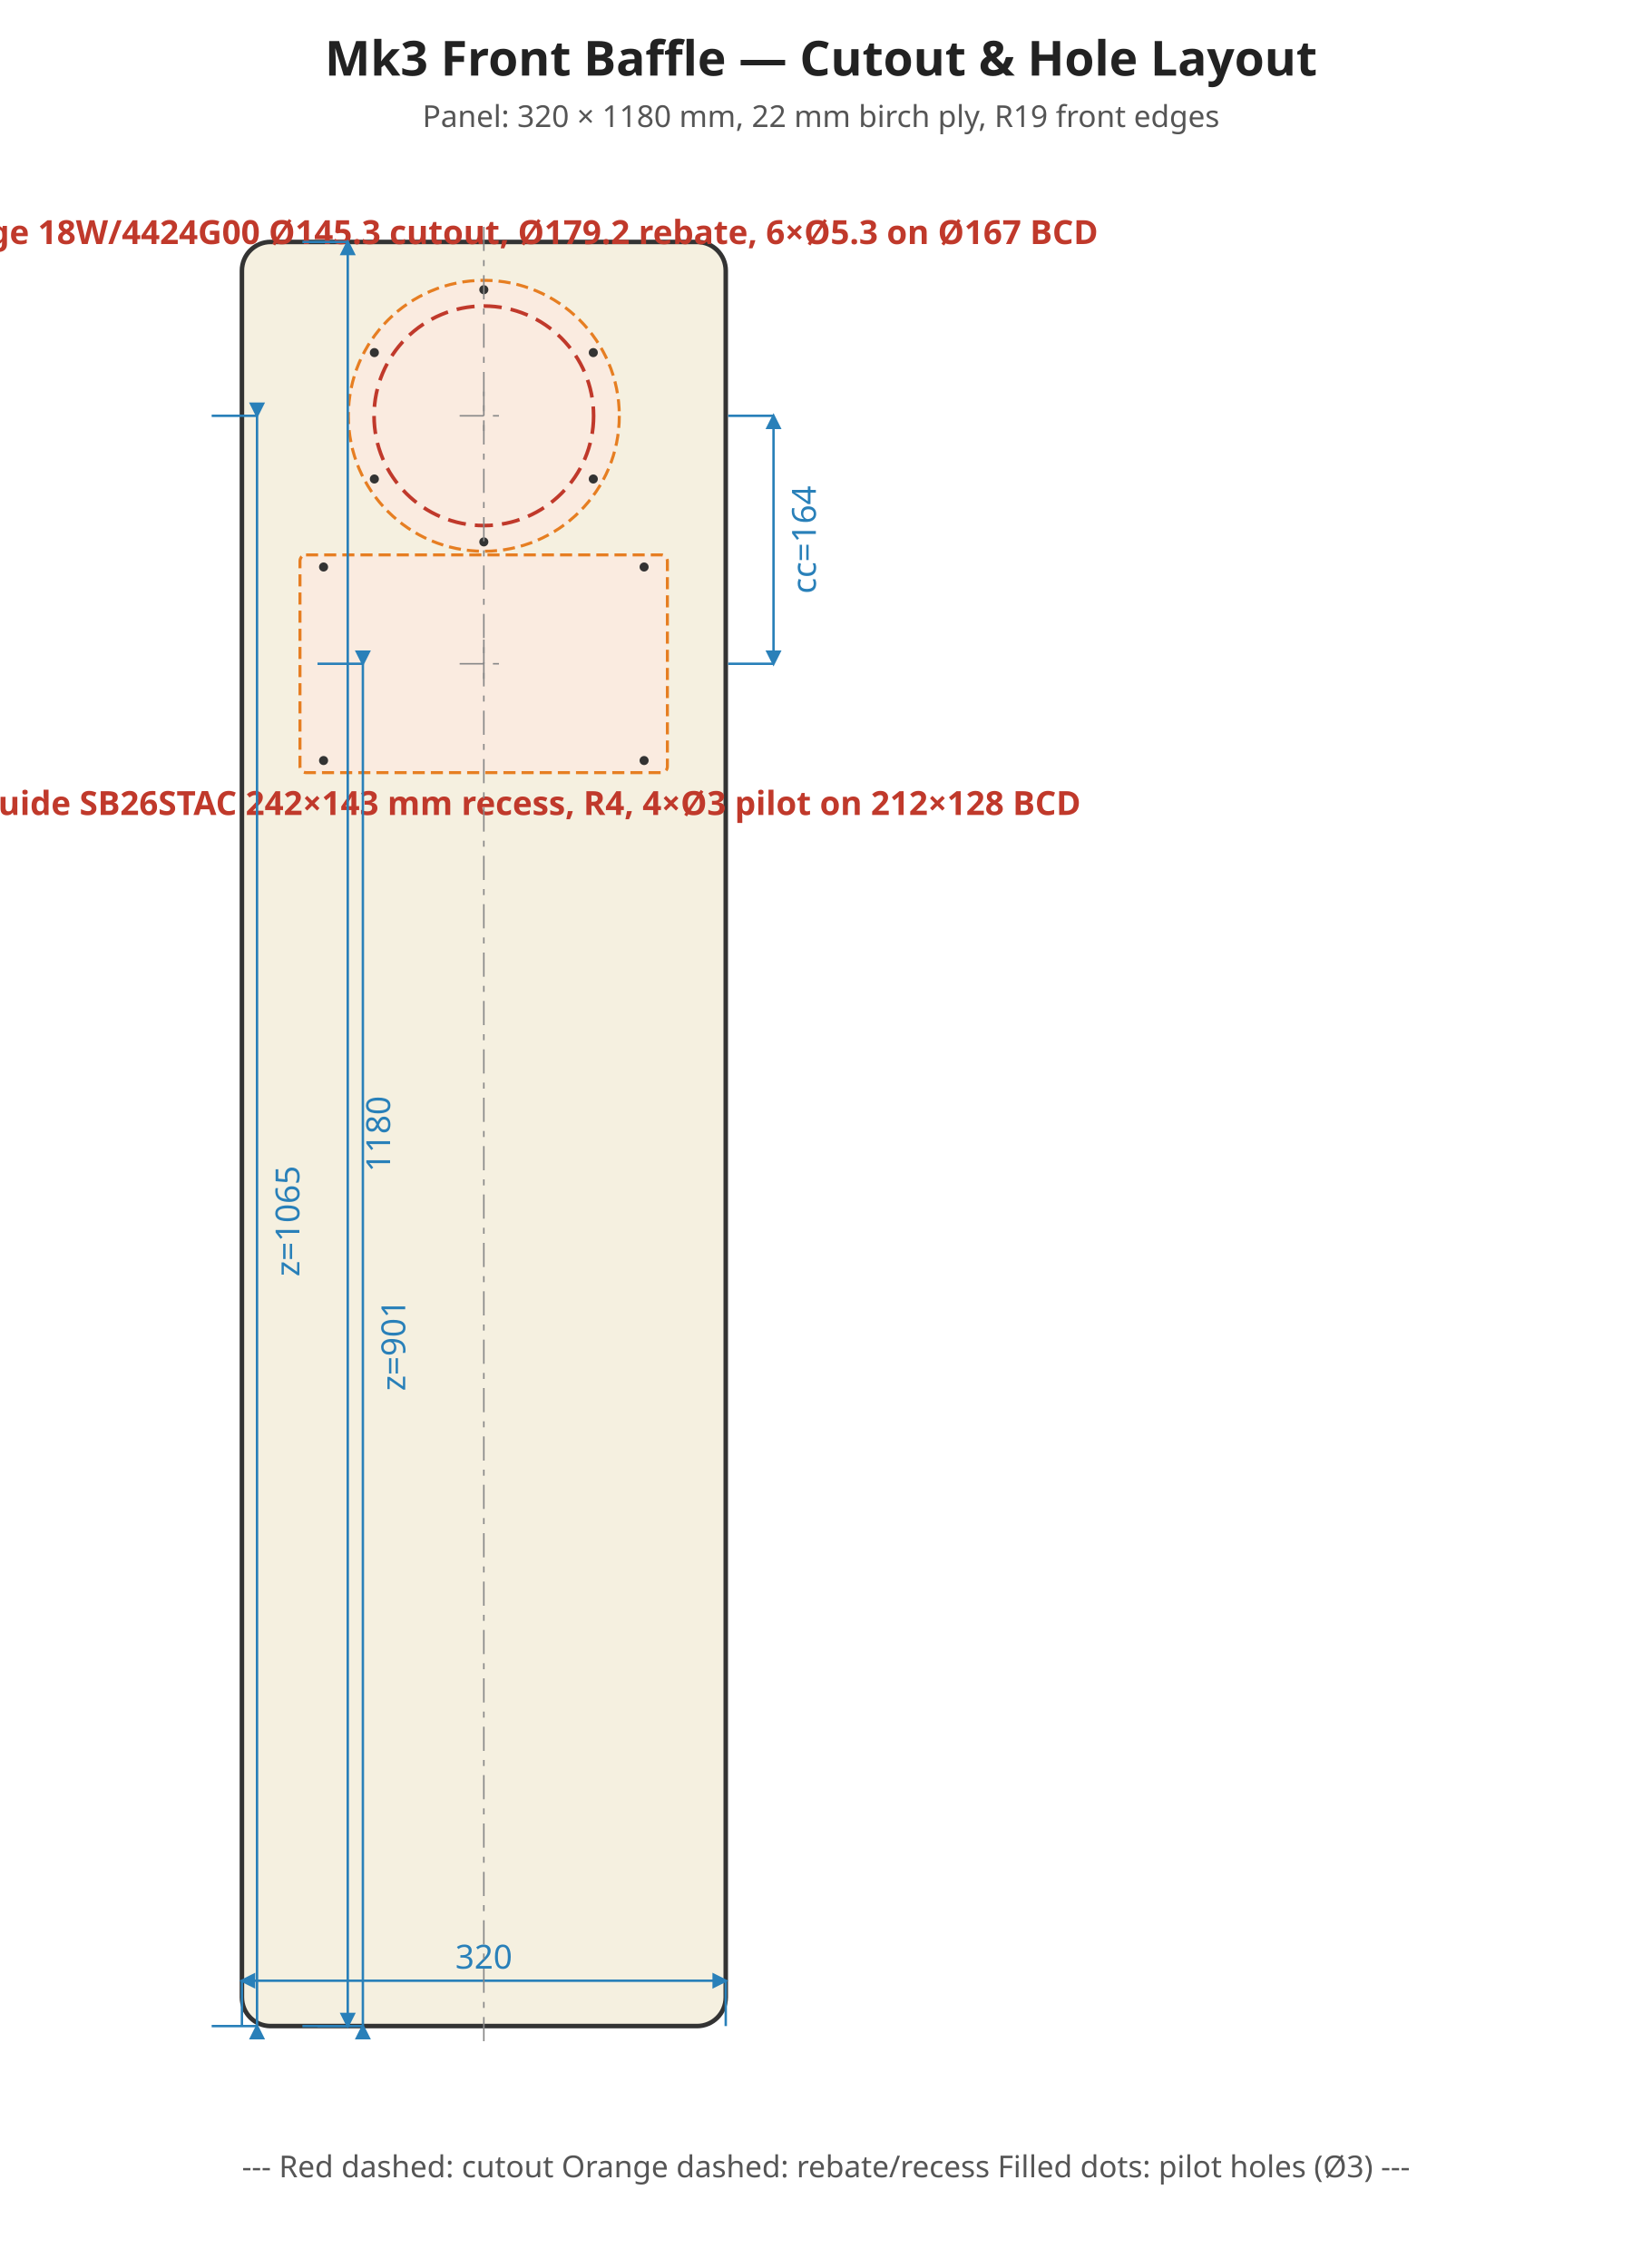
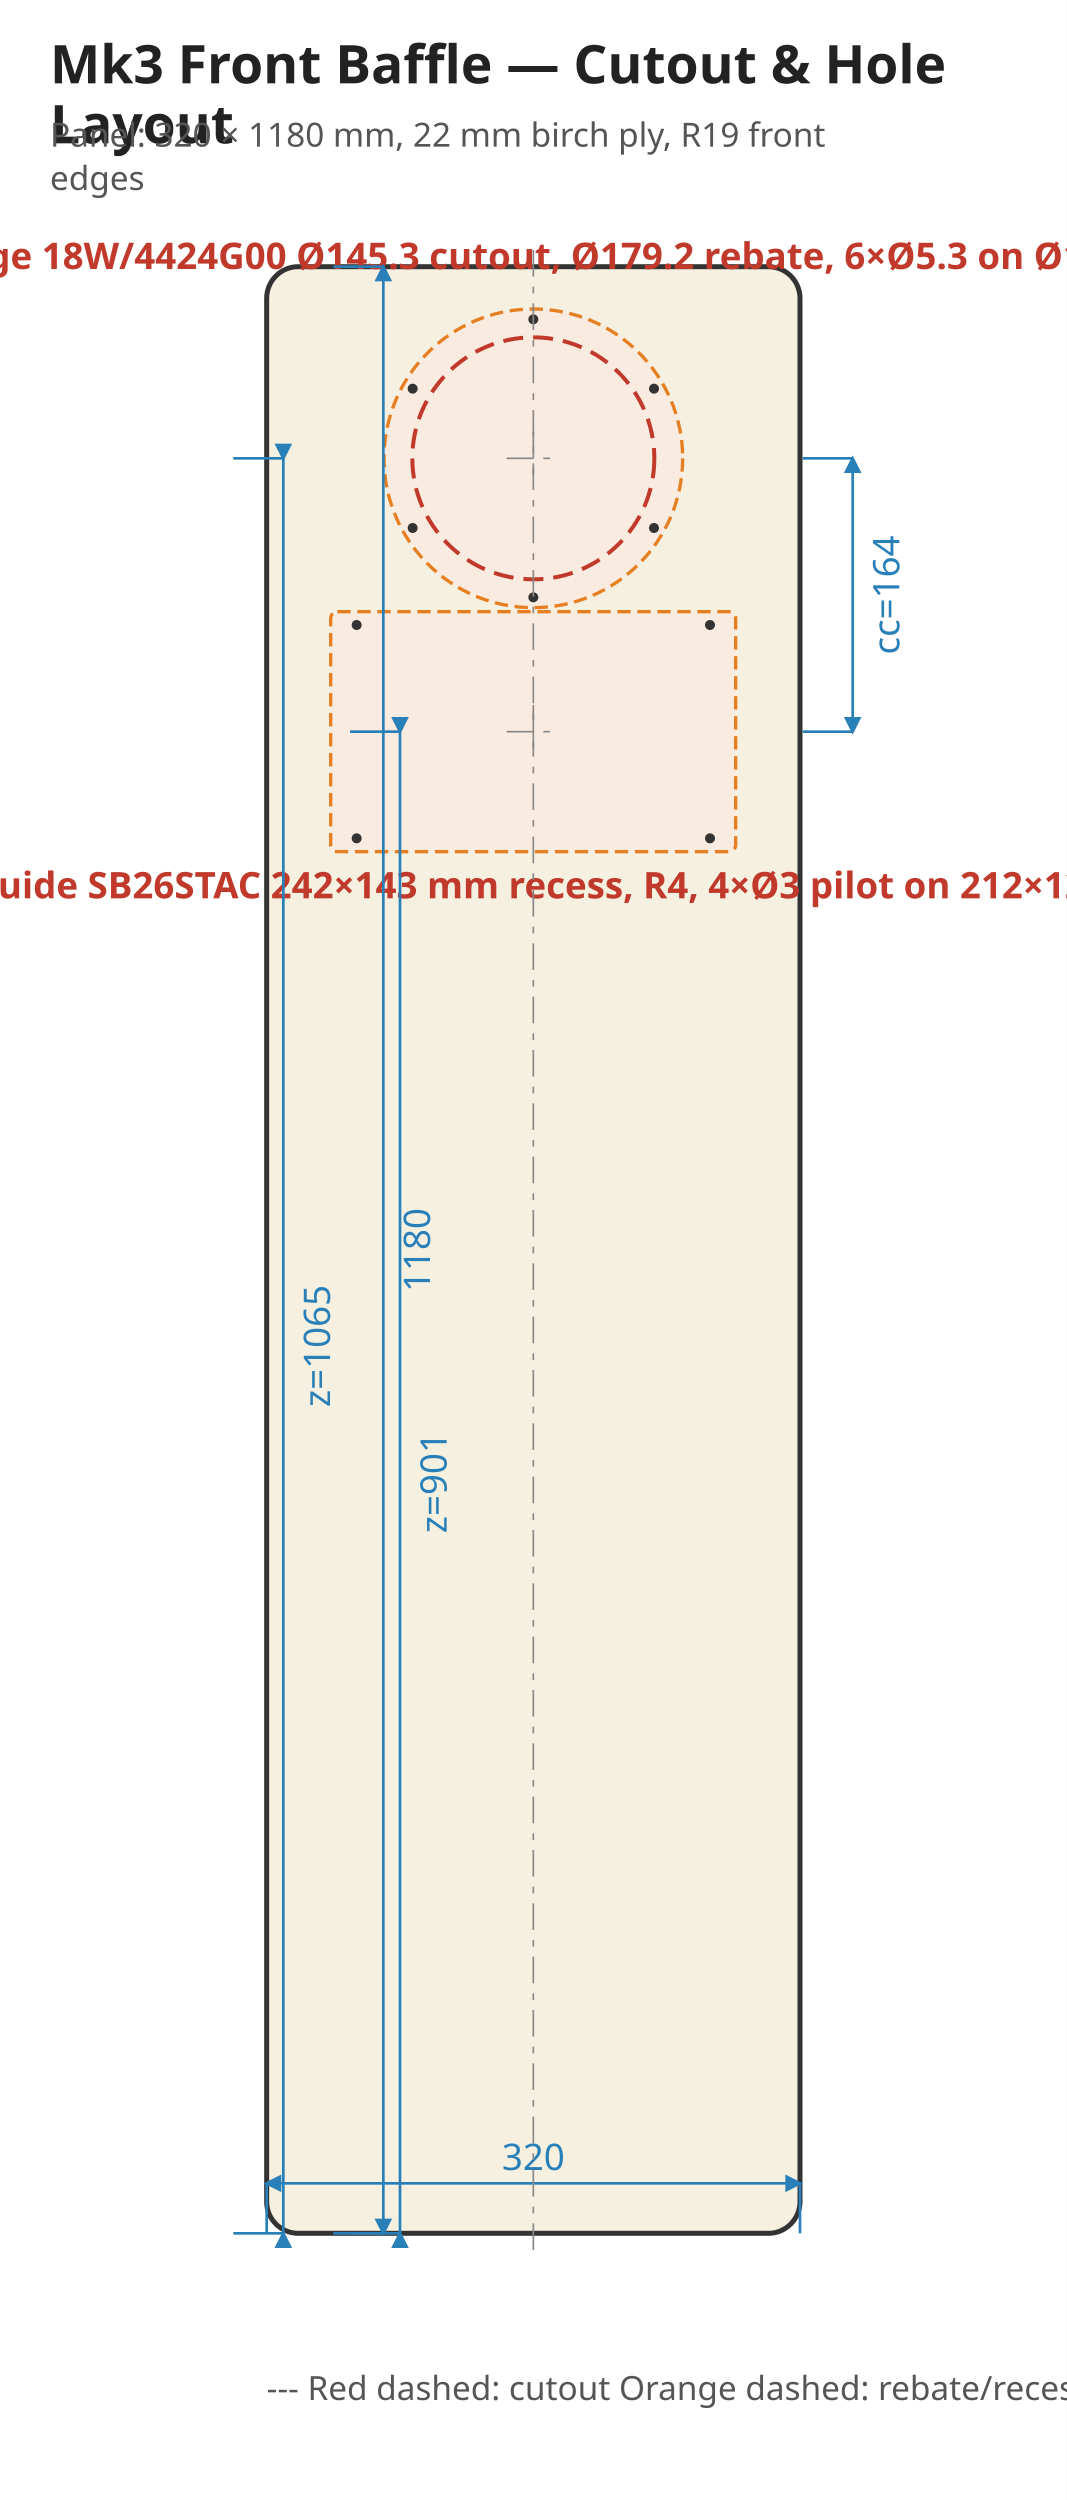
- <svg xmlns="http://www.w3.org/2000/svg" width="543" height="750.0" viewBox="0 0 543 750.0">
+ <svg xmlns="http://www.w3.org/2000/svg" width="320.0" height="750.0" viewBox="0 0 320.0 750.0">
  <style>.panel { fill: #f5f0e0; stroke: #333; stroke-width: 1.5; }
.cutout { fill: none; stroke: #c0392b; stroke-width: 1.2; stroke-dasharray: 6,3; }
.rebate { fill: #faebe0; stroke: #e67e22; stroke-width: 1.0; stroke-dasharray: 4,2; }
.pilot { fill: #333; }
.dim-line { stroke: #2980b9; stroke-width: 0.8; fill: none; }
.dim-text { fill: #2980b9; font-family: sans-serif; font-size: 11px; text-anchor: middle; }
.dim-text-v { fill: #2980b9; font-family: sans-serif; font-size: 11px; text-anchor: middle; }
.label { fill: #333; font-family: sans-serif; font-size: 12px; text-anchor: middle; font-weight: bold; }
.label-sm { fill: #555; font-family: sans-serif; font-size: 10px; text-anchor: middle; }
.label-driver { fill: #c0392b; font-family: sans-serif; font-size: 11px; text-anchor: middle; font-weight: bold; }
- .title-text { fill: #222; font-family: sans-serif; font-size: 16px; font-weight: bold; text-anchor: middle; }
- .subtitle { fill: #555; font-family: sans-serif; font-size: 10px; text-anchor: middle; }
+ .title-text { fill: #222; font-family: sans-serif; font-size: 16px; font-weight: bold; }
+ .subtitle { fill: #555; font-family: sans-serif; font-size: 10px; }
.note { fill: #555; font-family: sans-serif; font-size: 10px; }
.arrow { stroke: #2980b9; stroke-width: 0.8; fill: #2980b9; }
.center-line { stroke: #888; stroke-width: 0.5; stroke-dasharray: 8,3,2,3; }
</style>
-   <rect width="543" height="750.0" fill="white" />
+   <rect width="320.0" height="750.0" fill="white" />
  <rect x="80.0" y="80.0" width="160.0" height="590.0" rx="9.5" ry="9.5" class="panel" />
-   <text x="271.5" y="25.0" class="title-text">Mk3 Front Baffle — Cutout &amp; Hole Layout</text>
-   <text x="271.5" y="42.0" class="subtitle">Panel: 320 × 1180 mm, 22 mm birch ply, R19 front edges</text>
+   <text x="15.0" y="25.0" class="title-text">Mk3 Front Baffle — Cutout &amp; Hole</text>
+   <text x="15.0" y="43.0" class="title-text">Layout</text>
+   <text x="15.0" y="44.0" class="subtitle">Panel: 320 × 1180 mm, 22 mm birch ply, R19 front</text>
+   <text x="15.0" y="57.0" class="subtitle">edges</text>
  <circle cx="160.0" cy="137.5" r="44.8" class="rebate" />
  <circle cx="160.0" cy="137.5" r="36.3" class="cutout" />
  <line x1="152.0" y1="137.5" x2="168.0" y2="137.5" class="center-line" />
  <line x1="160.0" y1="129.5" x2="160.0" y2="145.5" class="center-line" />
  <circle cx="196.2" cy="158.4" r="1.5" class="pilot" />
  <circle cx="160.0" cy="179.2" r="1.5" class="pilot" />
  <circle cx="123.8" cy="158.4" r="1.5" class="pilot" />
  <circle cx="123.8" cy="116.6" r="1.5" class="pilot" />
  <circle cx="160.0" cy="95.8" r="1.5" class="pilot" />
  <circle cx="196.2" cy="116.6" r="1.5" class="pilot" />
  <text x="160.0" y="80.7" class="label-driver">Midrange 18W/4424G00  Ø145.3 cutout, Ø179.2 rebate, 6×Ø5.3 on Ø167 BCD</text>
  <rect x="99.2" y="183.5" width="121.5" height="72.0" rx="2.0" ry="2.0" class="rebate" />
  <circle cx="107.0" cy="187.5" r="1.5" class="pilot" />
  <circle cx="107.0" cy="251.5" r="1.5" class="pilot" />
  <circle cx="213.0" cy="187.5" r="1.5" class="pilot" />
  <circle cx="213.0" cy="251.5" r="1.5" class="pilot" />
  <line x1="152.0" y1="219.5" x2="168.0" y2="219.5" class="center-line" />
  <line x1="160.0" y1="211.5" x2="160.0" y2="227.5" class="center-line" />
  <text x="160.0" y="269.5" class="label-driver">Waveguide SB26STAC  242×143 mm recess, R4, 4×Ø3 pilot on 212×128 BCD</text>
  <line x1="80.0" y1="670.0" x2="80.0" y2="655.0" class="dim-line" />
  <line x1="240.0" y1="670.0" x2="240.0" y2="655.0" class="dim-line" />
  <line x1="80.0" y1="655.0" x2="240.0" y2="655.0" class="dim-line" />
  <polygon points="80.0,655.0 84.0,653.0 84.0,657.0" class="arrow" />
  <polygon points="240.0,655.0 236.0,653.0 236.0,657.0" class="arrow" />
  <text x="160.0" y="651.0" class="dim-text">320</text>
  <line x1="100.0" y1="80.0" x2="115.0" y2="80.0" class="dim-line" />
  <line x1="100.0" y1="670.0" x2="115.0" y2="670.0" class="dim-line" />
  <line x1="115.0" y1="80.0" x2="115.0" y2="670.0" class="dim-line" />
  <polygon points="115.0,80.0 113.0,84.0 117.0,84.0" class="arrow" />
  <polygon points="115.0,670.0 113.0,666.0 117.0,666.0" class="arrow" />
  <text x="129.0" y="375.0" class="dim-text-v" transform="rotate(-90 129.0 375.0)">1180</text>
  <line x1="70.0" y1="670.0" x2="85.0" y2="670.0" class="dim-line" />
  <line x1="70.0" y1="137.5" x2="85.0" y2="137.5" class="dim-line" />
  <line x1="85.0" y1="670.0" x2="85.0" y2="137.5" class="dim-line" />
  <polygon points="85.0,670.0 83.0,674.0 87.0,674.0" class="arrow" />
  <polygon points="85.0,137.5 83.0,133.5 87.0,133.5" class="arrow" />
  <text x="99.0" y="403.8" class="dim-text-v" transform="rotate(-90 99.0 403.8)">z=1065</text>
  <line x1="105.0" y1="670.0" x2="120.0" y2="670.0" class="dim-line" />
  <line x1="105.0" y1="219.5" x2="120.0" y2="219.5" class="dim-line" />
  <line x1="120.0" y1="670.0" x2="120.0" y2="219.5" class="dim-line" />
  <polygon points="120.0,670.0 118.0,674.0 122.0,674.0" class="arrow" />
  <polygon points="120.0,219.5 118.0,215.5 122.0,215.5" class="arrow" />
  <text x="134.0" y="444.8" class="dim-text-v" transform="rotate(-90 134.0 444.8)">z=901</text>
  <line x1="240.8" y1="137.5" x2="255.8" y2="137.5" class="dim-line" />
  <line x1="240.8" y1="219.5" x2="255.8" y2="219.5" class="dim-line" />
  <line x1="255.8" y1="137.5" x2="255.8" y2="219.5" class="dim-line" />
  <polygon points="255.8,137.5 253.8,141.5 257.8,141.5" class="arrow" />
  <polygon points="255.8,219.5 253.8,215.5 257.8,215.5" class="arrow" />
  <text x="269.8" y="178.5" class="dim-text-v" transform="rotate(-90 269.8 178.5)">cc=164</text>
  <line x1="160.0" y1="75.0" x2="160.0" y2="675.0" class="center-line" />
  <text x="80.0" y="720.0" class="note">---  Red dashed: cutout    Orange dashed: rebate/recess    Filled dots: pilot holes (Ø3)  ---</text>
</svg>
